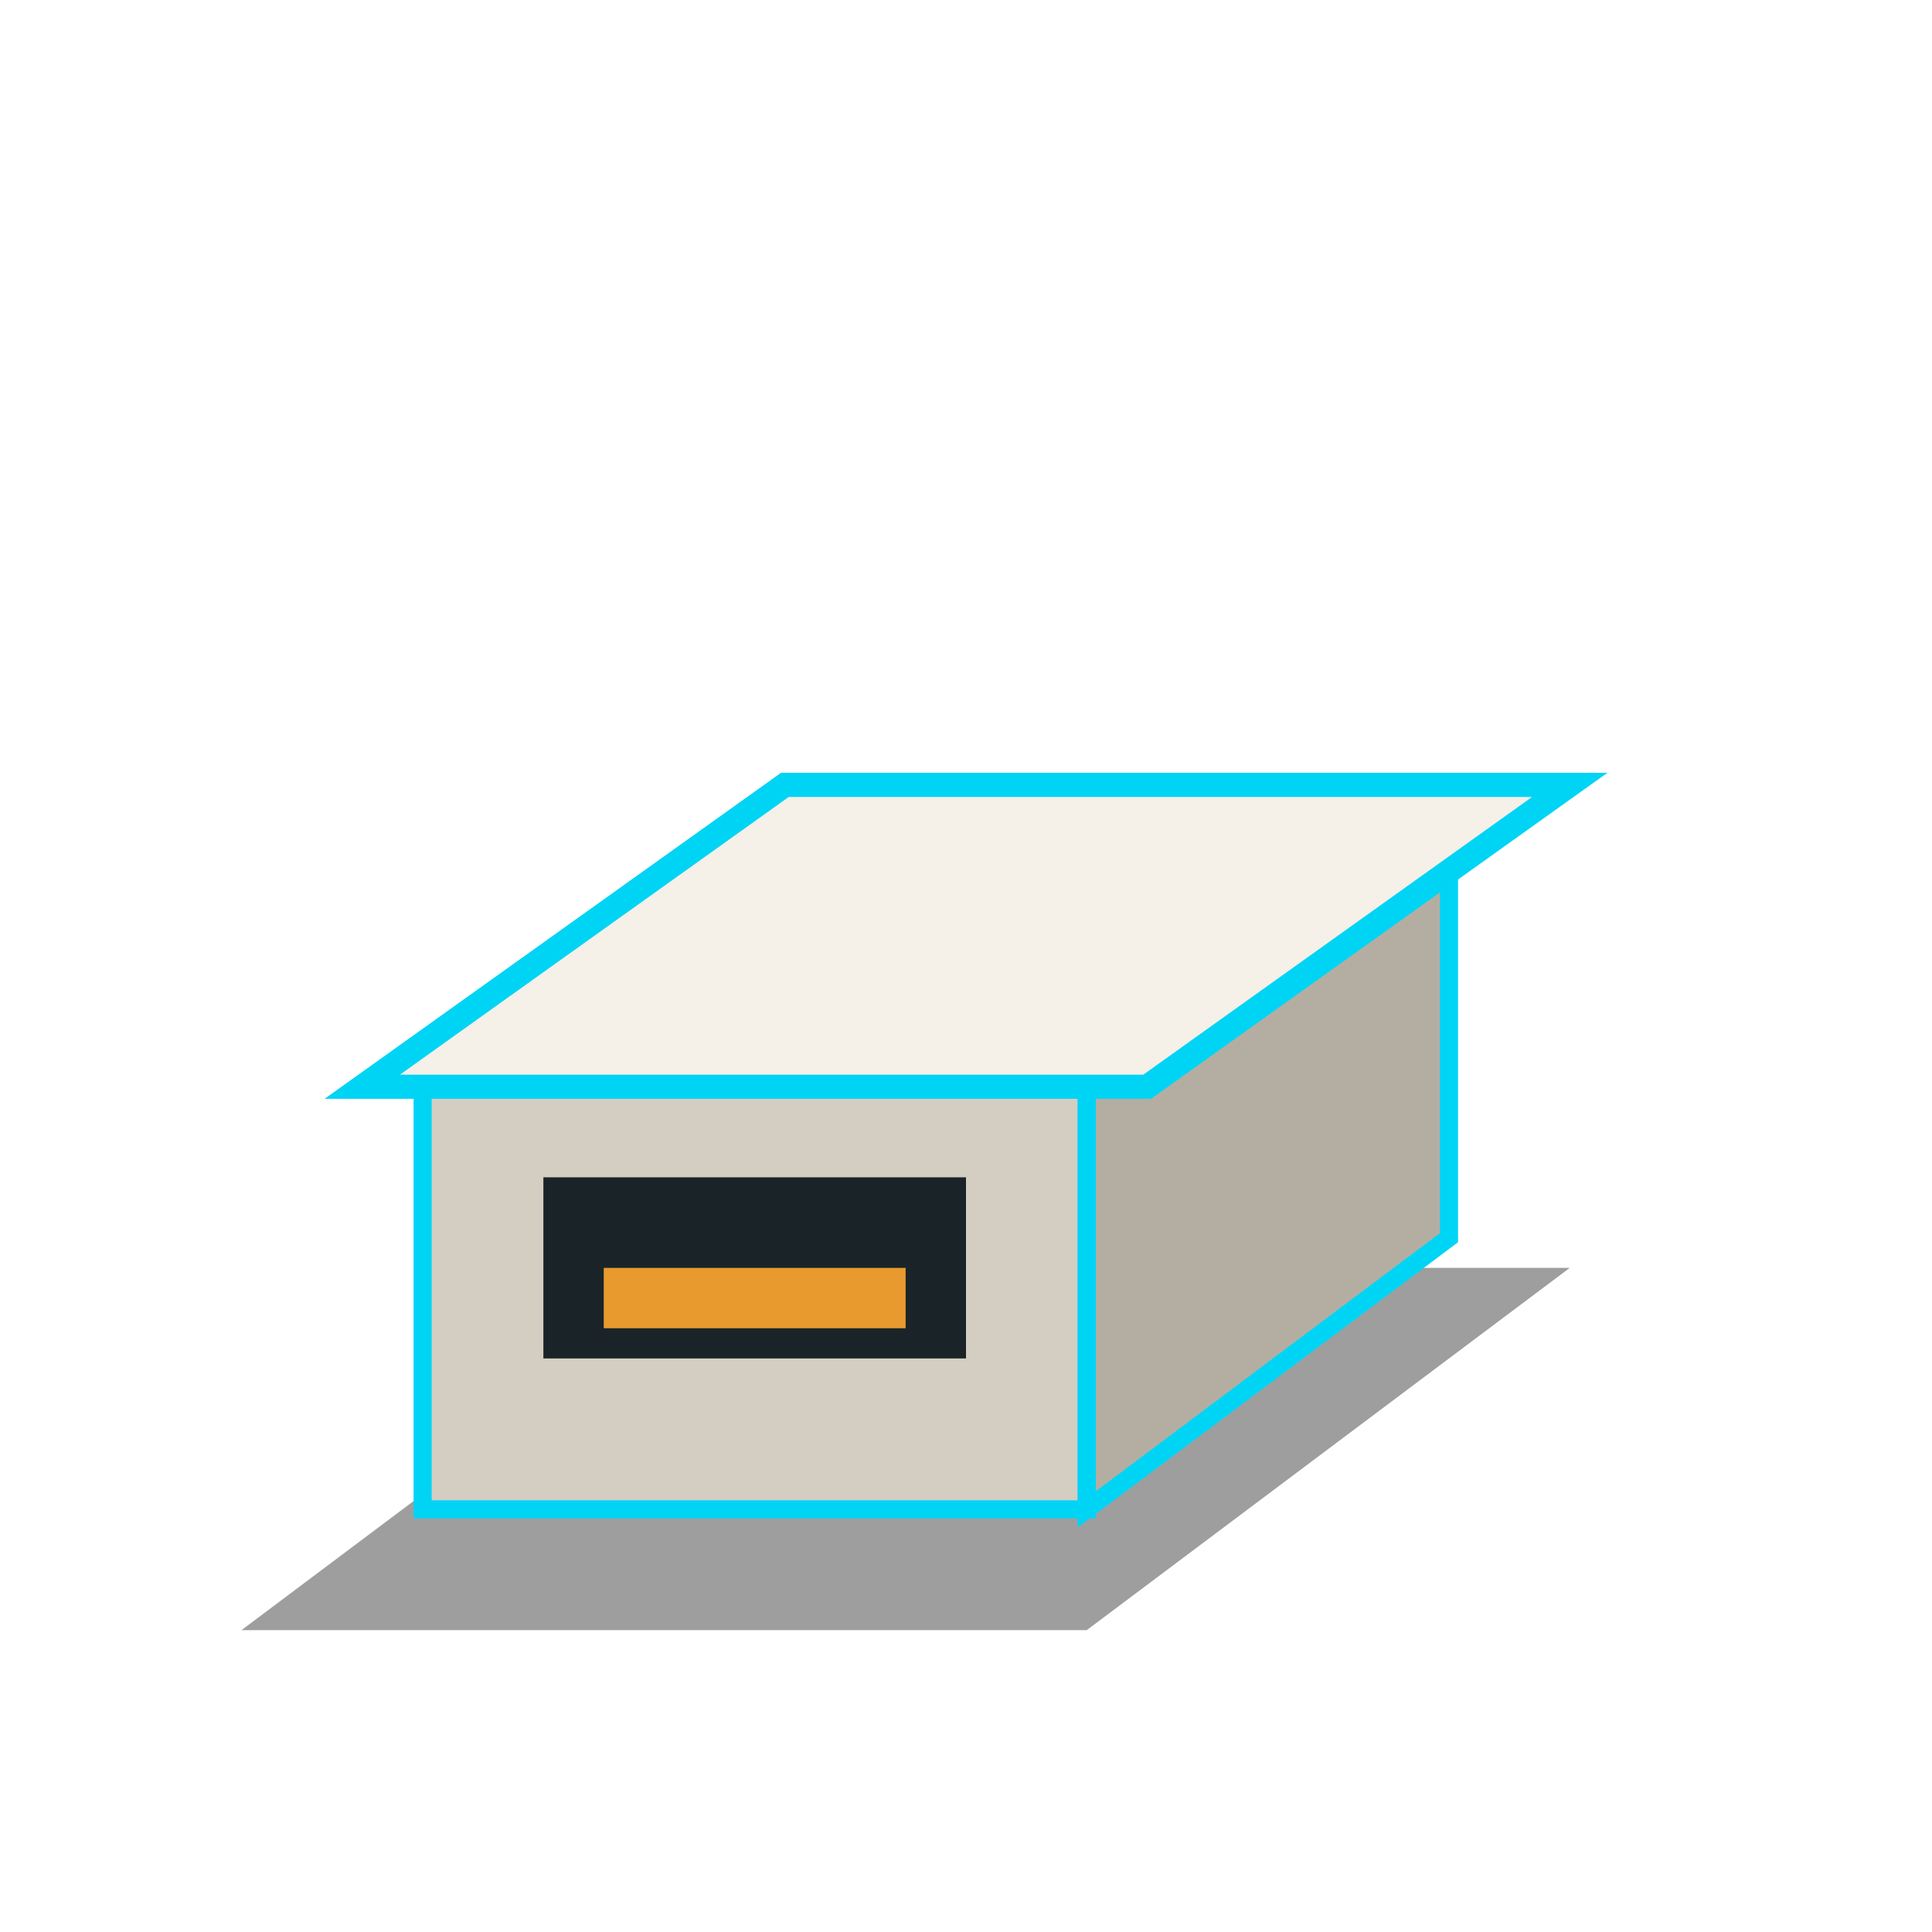
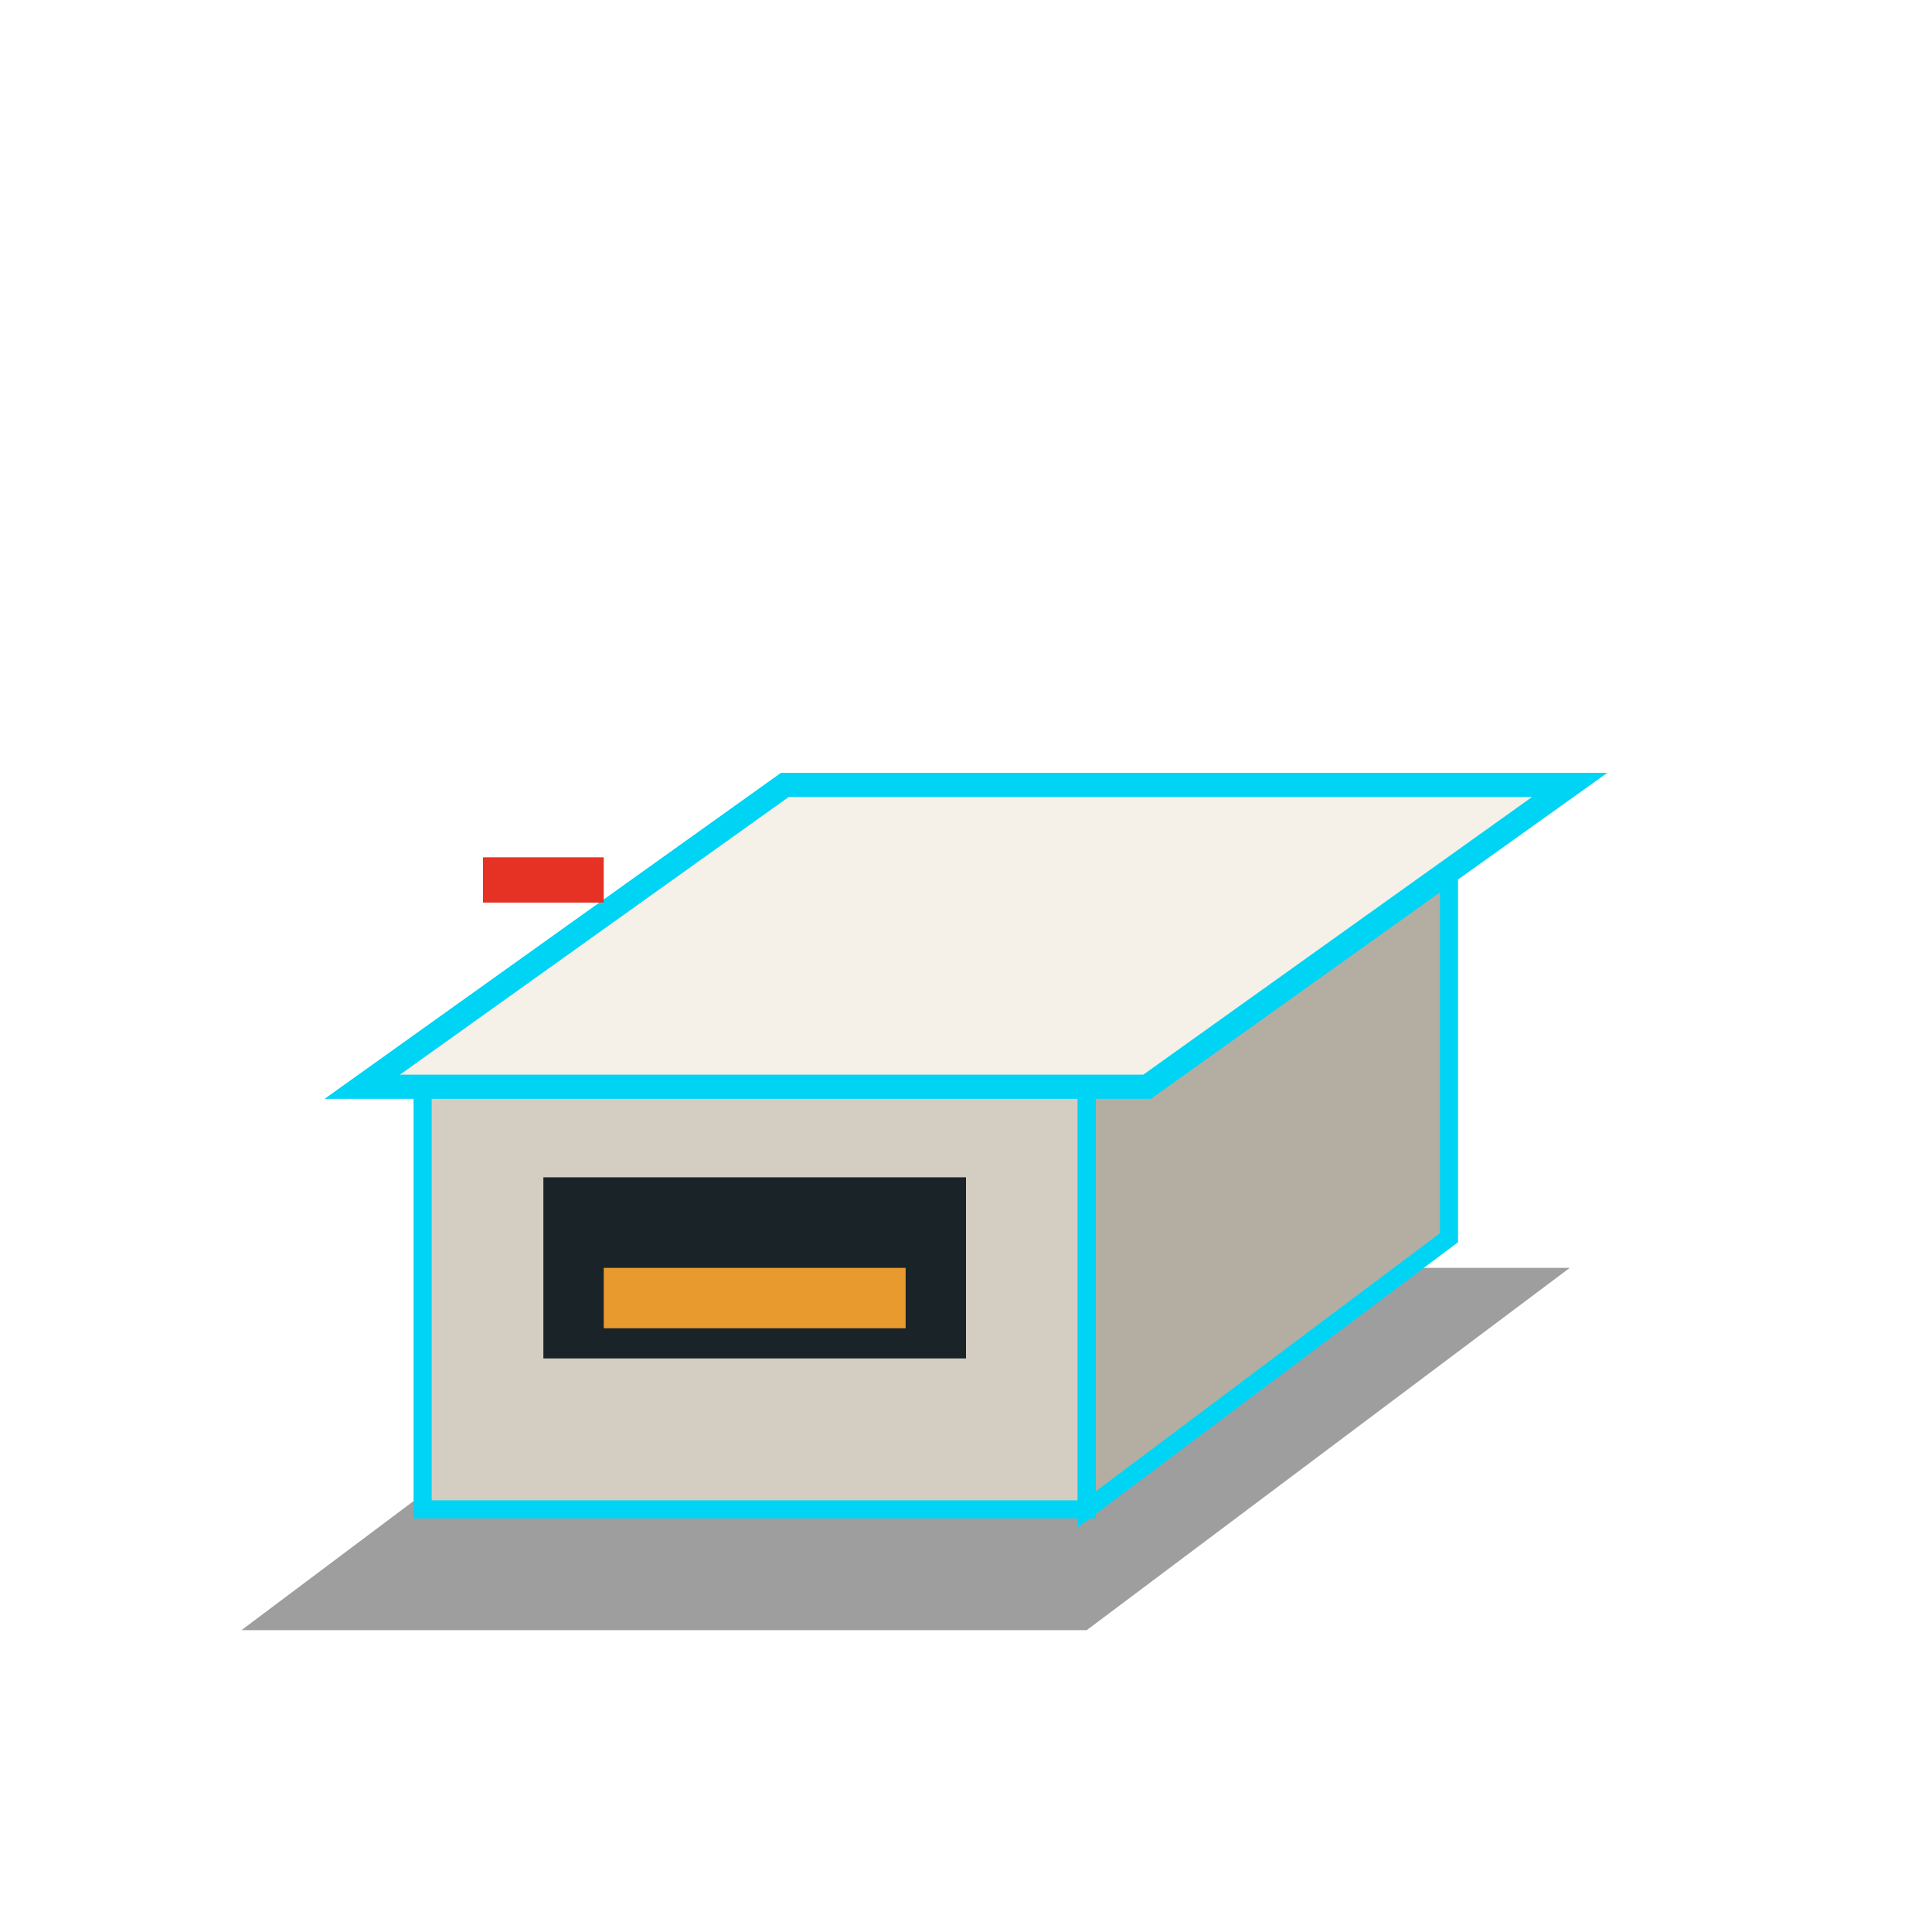
<svg xmlns="http://www.w3.org/2000/svg" viewBox="0 0 64 64">
  <path d="M8 54 L36 54 L52 42 L24 42 Z" fill="#0c0c10" opacity="0.4" />
  <path d="M14 50 L36 50 L36 36 L14 36 Z" fill="#d4cec2" stroke="#00D4F5" stroke-width="0.6" />
  <path d="M36 50 L48 41 L48 27 L36 36 Z" fill="#b4aea2" stroke="#00D4F5" stroke-width="0.6" />
  <path d="M12 36 L38 36 L52 26 L26 26 Z" fill="#F5F0E8" stroke="#00D4F5" stroke-width="0.8" />
  <rect x="18" y="39" width="14" height="6" fill="#1a2428" />
  <rect x="20" y="42" width="10" height="2" fill="#E89A2E" />
+   <rect x="16" y="28.4" width="4" height="1.5" fill="#E63225" />
</svg>
